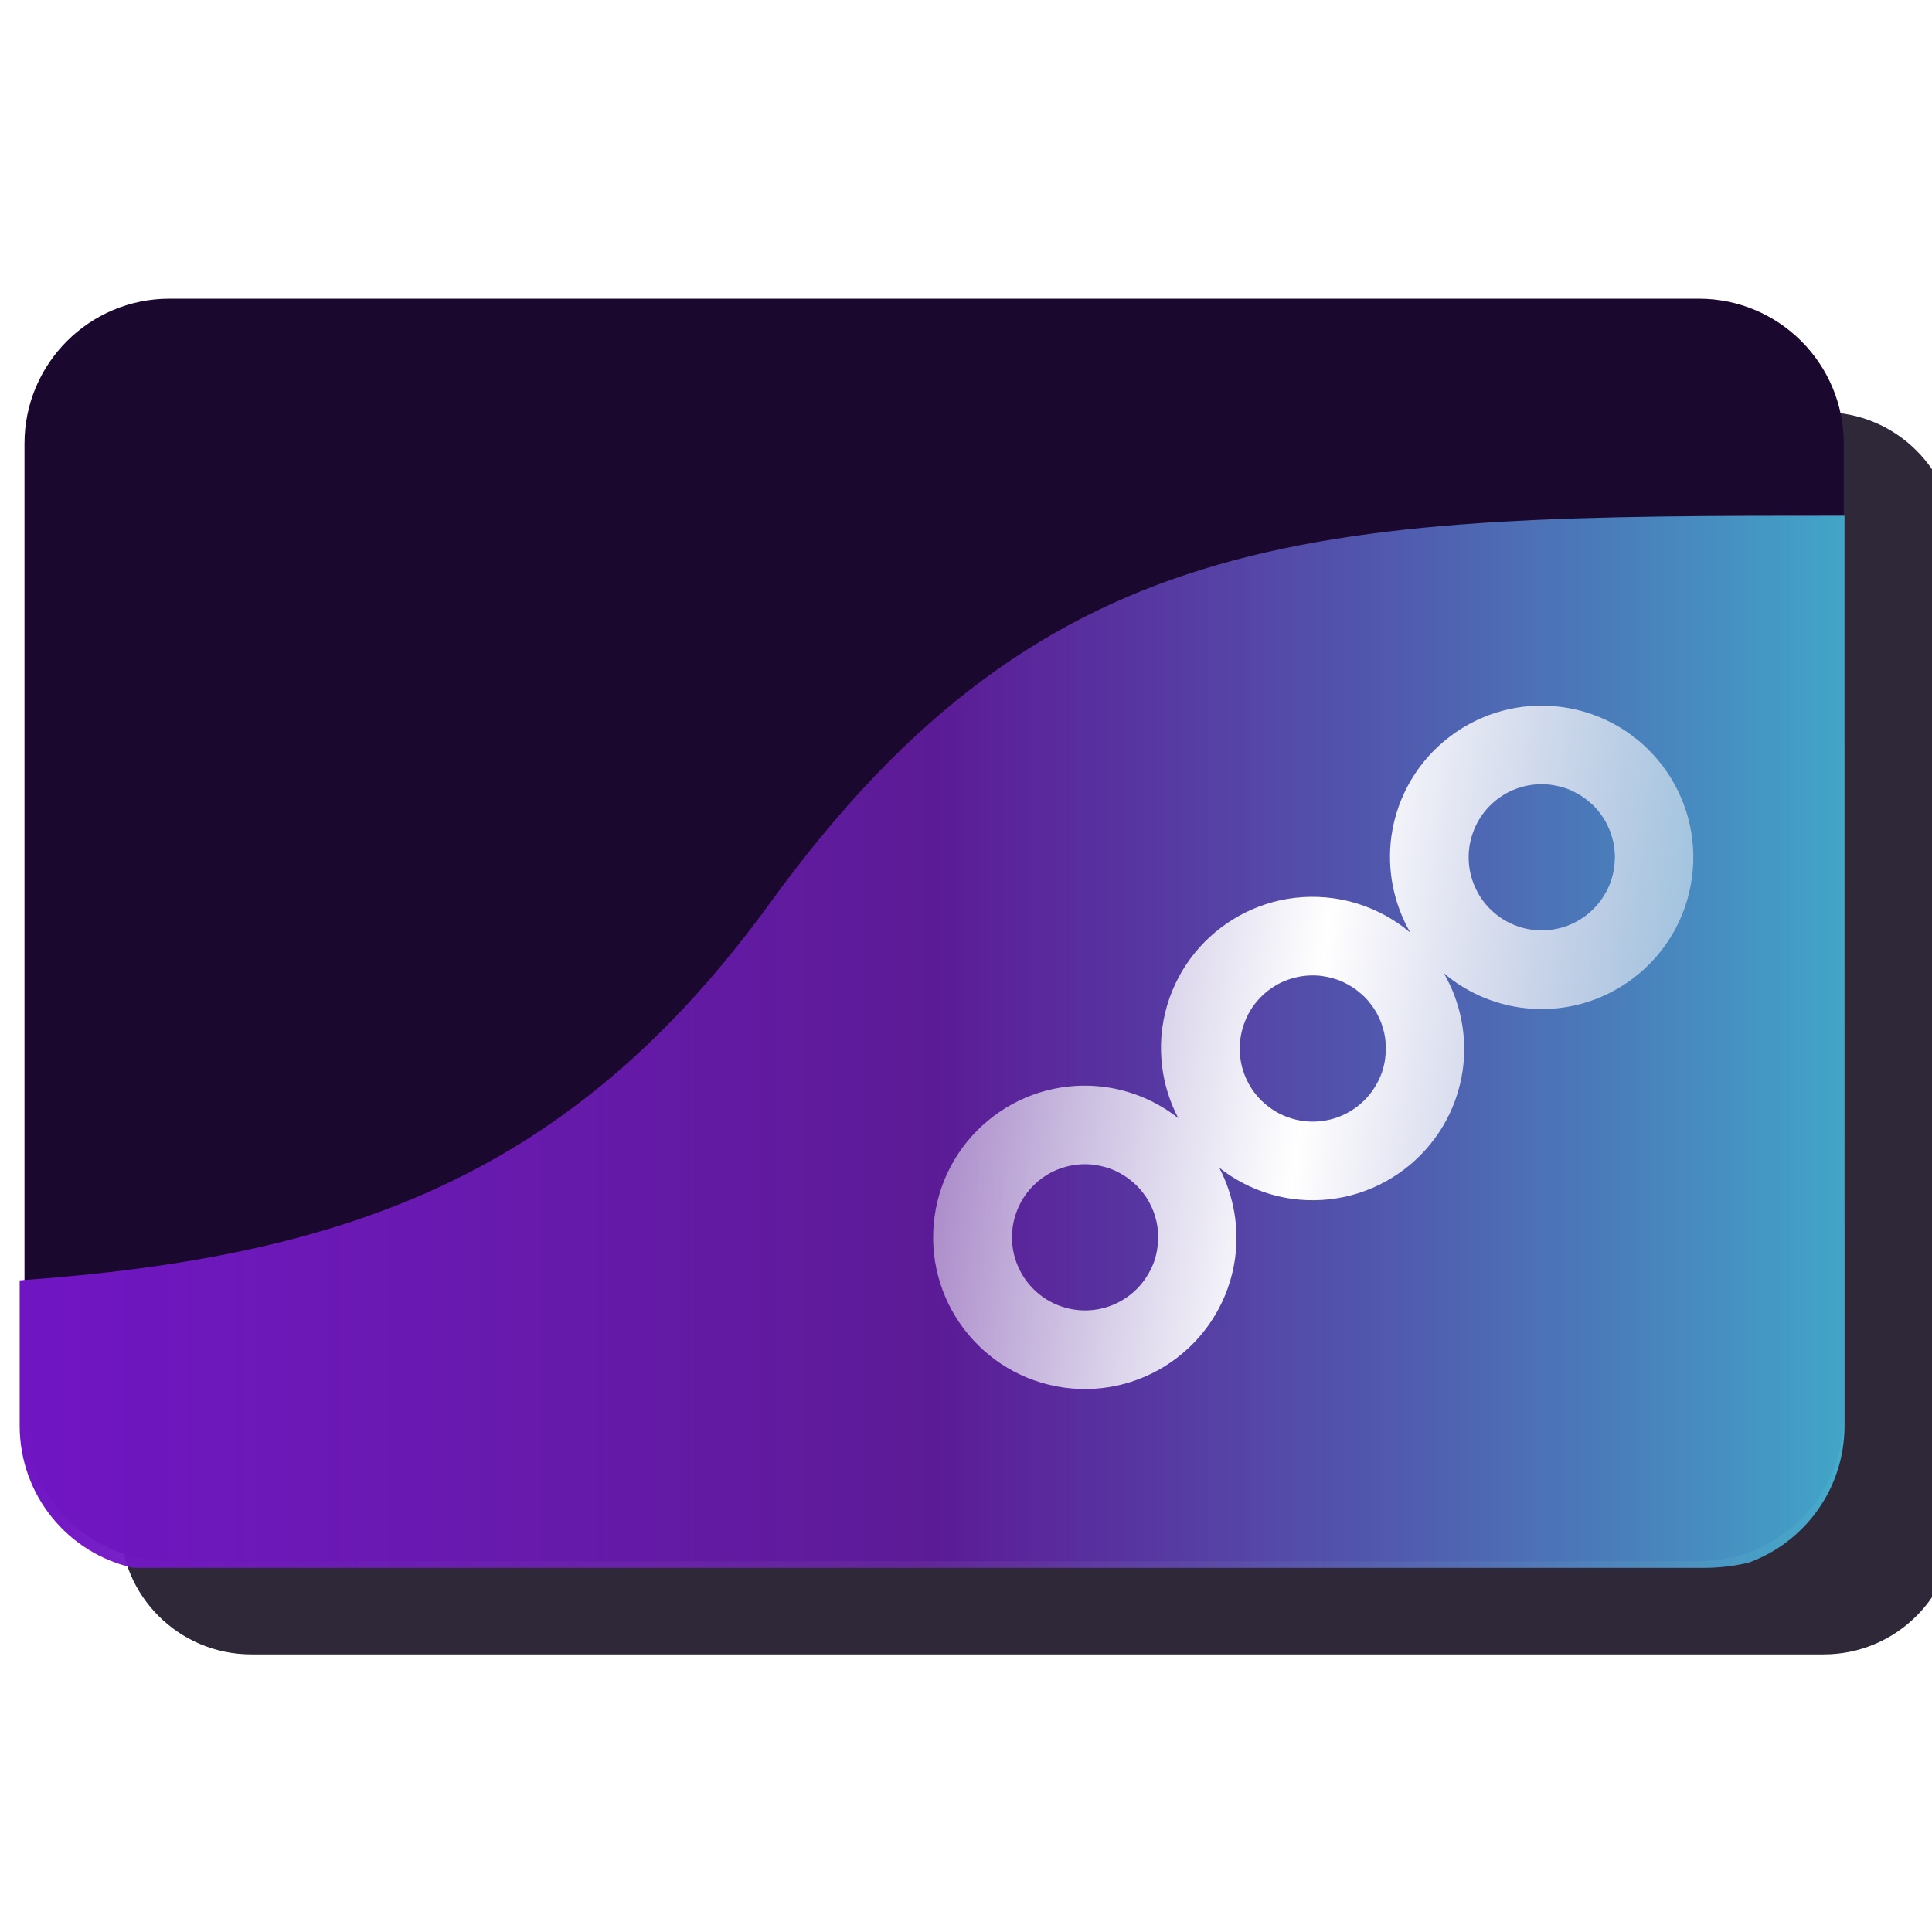
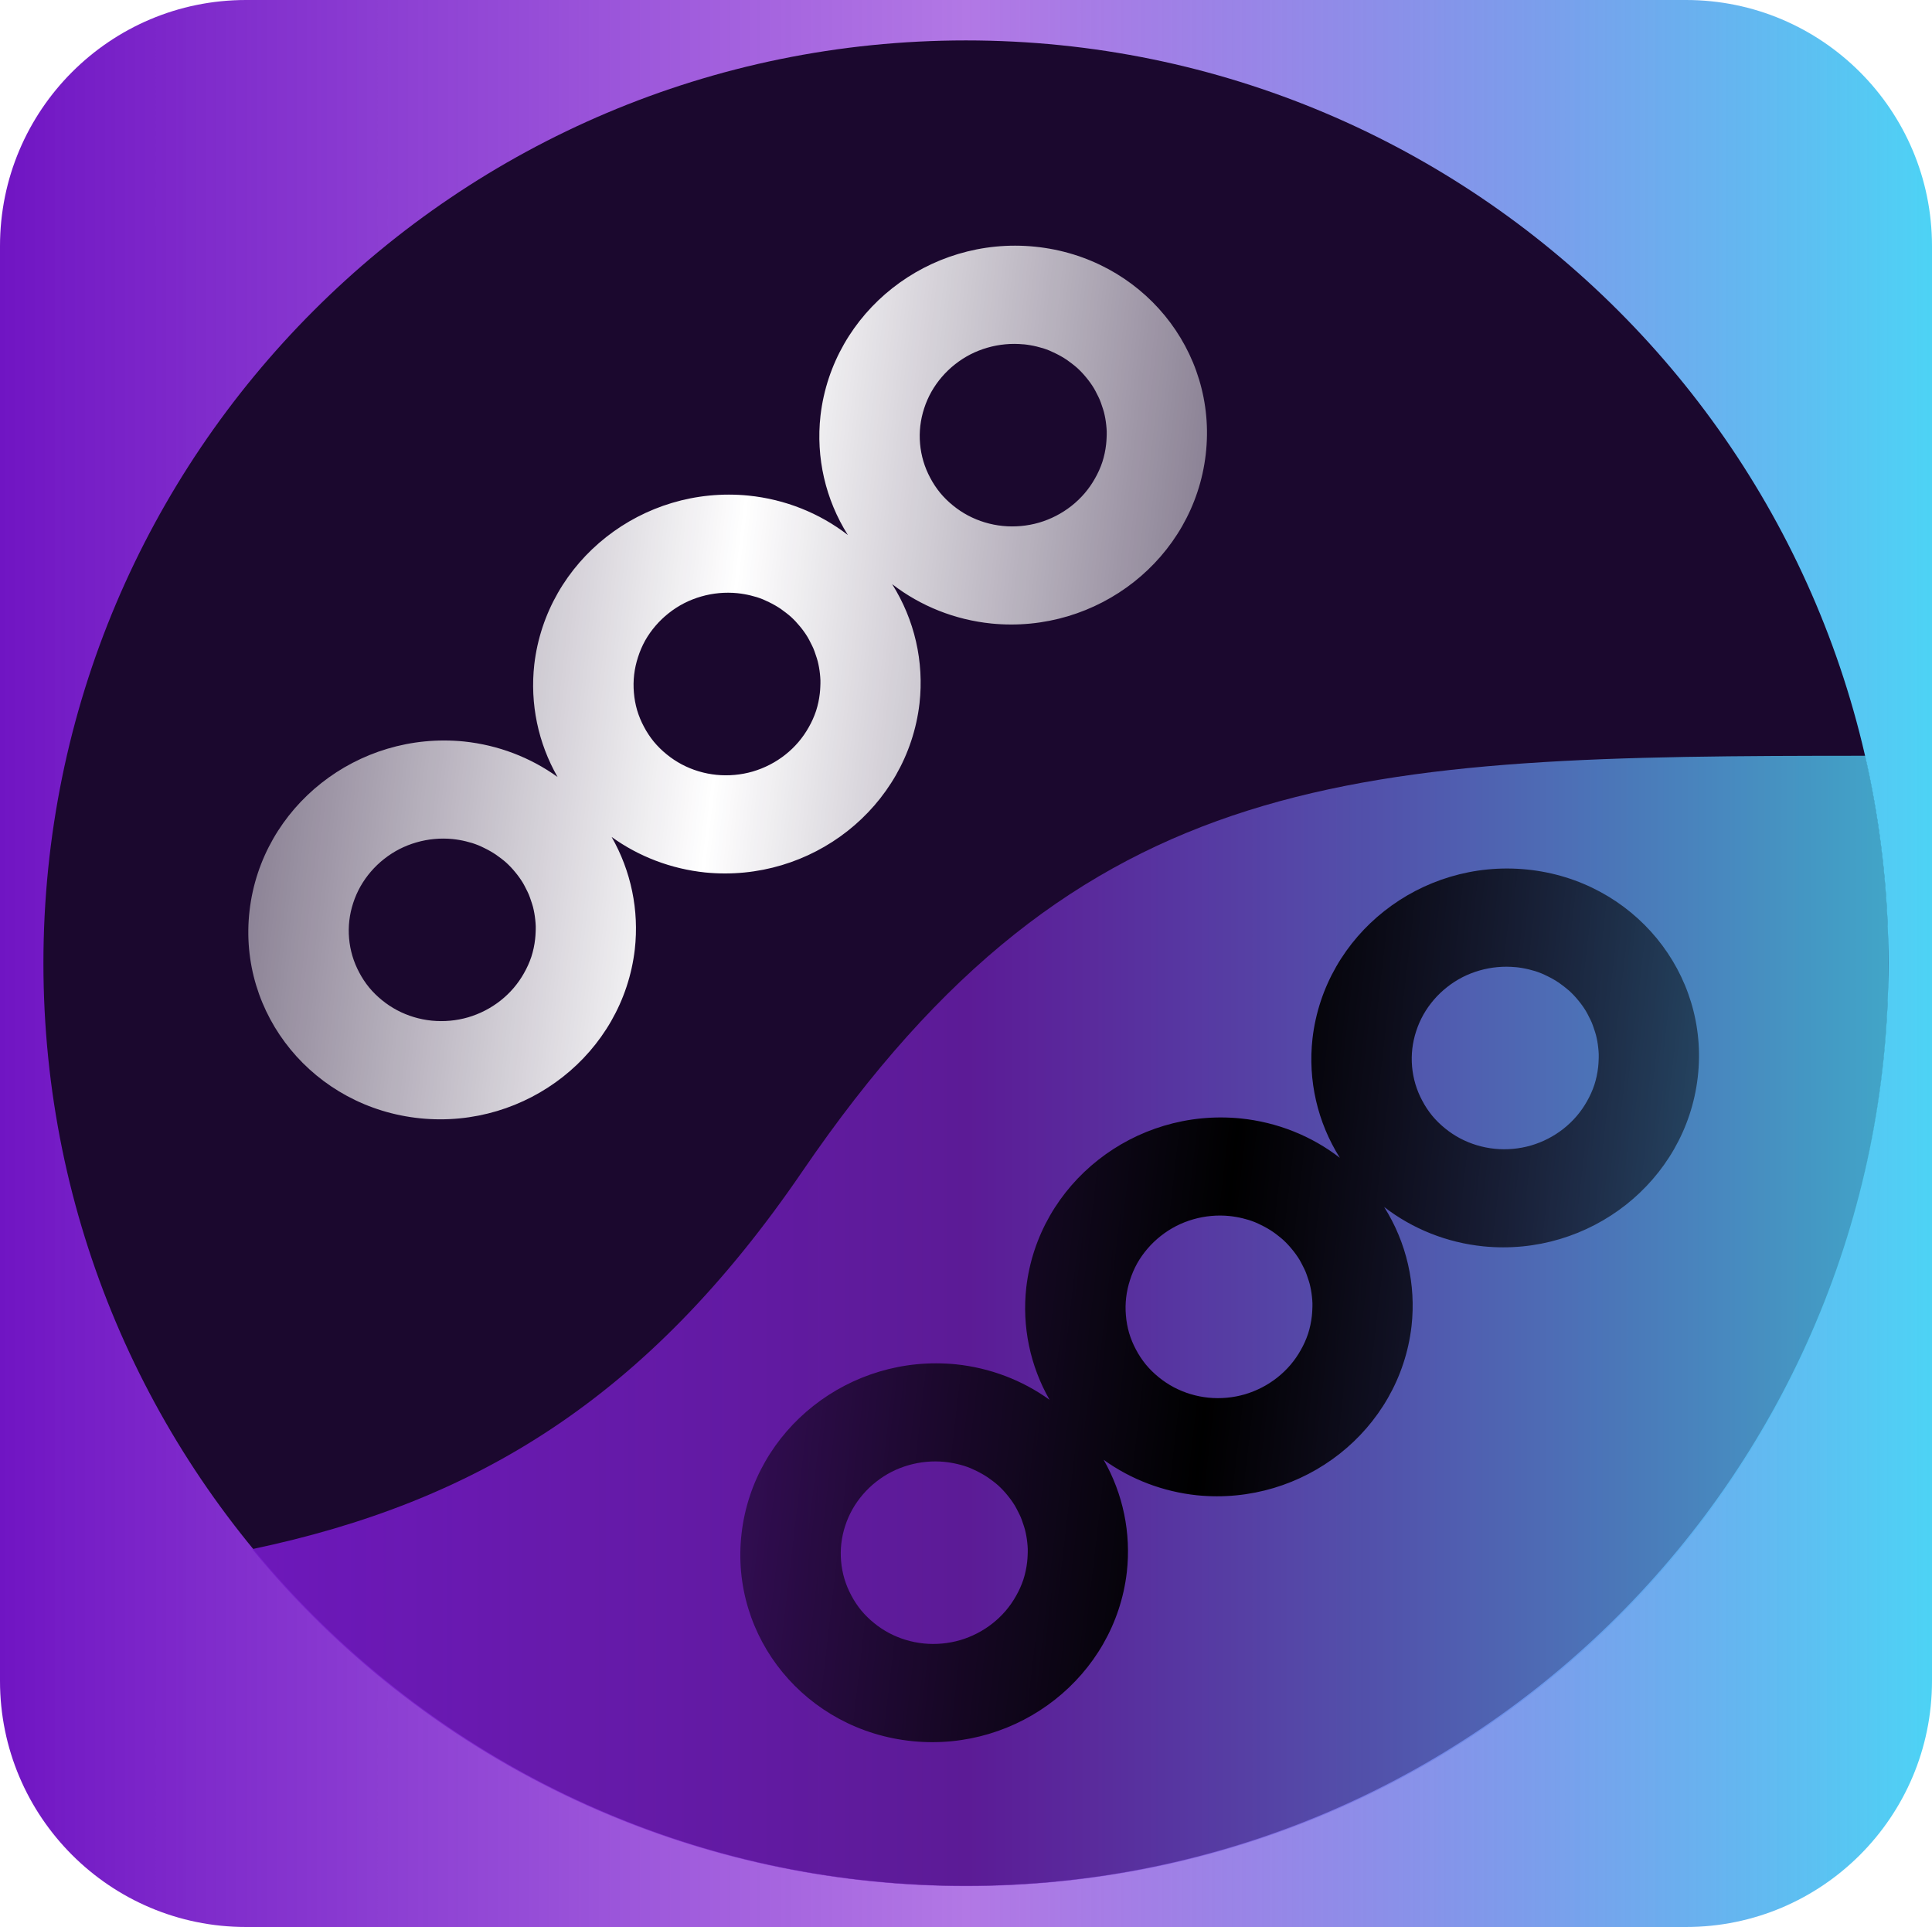
- <svg xmlns="http://www.w3.org/2000/svg" xmlns:xlink="http://www.w3.org/1999/xlink" height="40" viewBox="0 0 40 40" width="40" version="1.1" id="svg2633">
+ <svg xmlns="http://www.w3.org/2000/svg" xmlns:xlink="http://www.w3.org/1999/xlink" height="31.326" viewBox="0 0 31.414 31.326" width="31.414" version="1.1" id="svg2633">
  <defs id="defs2637">
+     <linearGradient id="linearGradient11">
+       <stop style="stop-color:#000000;stop-opacity:0.5;" offset="0" id="stop9" />
+       <stop style="stop-color:#000000;stop-opacity:1;" offset="0.497" id="stop10" />
+       <stop style="stop-color:#000000;stop-opacity:0.498;" offset="1" id="stop11" />
+     </linearGradient>
+     <linearGradient id="linearGradient4">
+       <stop style="stop-color:#7015c3;stop-opacity:1;" offset="0" id="stop4" />
+       <stop style="stop-color:#8326d5;stop-opacity:0.624;" offset="0.5" id="stop6" />
+       <stop style="stop-color:#4dd3f5;stop-opacity:1;" offset="1" id="stop5" />
+     </linearGradient>
    <linearGradient id="linearGradient20537">
      <stop style="stop-color:#ffffff;stop-opacity:0.5;" offset="0" id="stop20533" />
      <stop style="stop-color:#ffffff;stop-opacity:1;" offset="0.497" id="stop20541" />
      <stop style="stop-color:#ffffff;stop-opacity:0.498;" offset="1" id="stop20535" />
    </linearGradient>
    <linearGradient id="linearGradient20160">
      <stop style="stop-color:#7015c3;stop-opacity:1;" offset="0" id="stop20156" />
      <stop style="stop-color:#8326d5;stop-opacity:0.624;" offset="0.5" id="stop20164" />
      <stop style="stop-color:#4dd3f5;stop-opacity:0.774;" offset="1" id="stop20158" />
    </linearGradient>
-     <linearGradient xlink:href="#linearGradient20160" id="linearGradient20162" x1="87.796" y1="29.441" x2="125.577" y2="29.441" gradientUnits="userSpaceOnUse" gradientTransform="translate(-30.31471,-3.510933)" />
-     <linearGradient xlink:href="#linearGradient20537" id="linearGradient20539" x1="92.059" y1="52.183" x2="106.617" y2="52.183" gradientUnits="userSpaceOnUse" gradientTransform="rotate(7.943621,280.0298,-69.42904)" />
+     <linearGradient xlink:href="#linearGradient11" id="linearGradient3" gradientUnits="userSpaceOnUse" gradientTransform="matrix(0.9972522,0.100325,-0.1131384,0.9751956,-73.33012,-39.63461)" x1="92.059" y1="52.183" x2="106.617" y2="52.183" />
+     <linearGradient xlink:href="#linearGradient4" id="linearGradient5" x1="25.306" y1="62.125" x2="56.72" y2="62.125" gradientUnits="userSpaceOnUse" gradientTransform="translate(-25.30564,-46.46231)" />
+     <linearGradient xlink:href="#linearGradient20160" id="linearGradient2-2" gradientUnits="userSpaceOnUse" gradientTransform="matrix(0.7940453,0,0,0.8434722,-69.00931,-3.35842)" x1="87.796" y1="29.441" x2="125.577" y2="29.441" />
+     <linearGradient xlink:href="#linearGradient20537" id="linearGradient9" gradientUnits="userSpaceOnUse" gradientTransform="matrix(0.9972522,0.100325,-0.1131384,0.9751956,-81.33012,-49.75961)" x1="92.059" y1="52.183" x2="106.617" y2="52.183" />
  </defs>
  <linearGradient id="a" gradientUnits="userSpaceOnUse" x1="8" x2="120" y1="116" y2="116" gradientTransform="matrix(0.3447063,0,0,0.3455919,86.49549,2.035129)">
    <stop offset="0" stop-color="#1a5fb4" id="stop2592" />
    <stop offset="0.033" stop-color="#3584e4" id="stop2594" />
    <stop offset="0.071" stop-color="#1a5fb4" id="stop2596" />
    <stop offset="0.929" stop-color="#1a5fb4" id="stop2598" />
    <stop offset="0.964" stop-color="#3584e4" id="stop2600" />
    <stop offset="1" stop-color="#1a5fb4" id="stop2602" />
  </linearGradient>
-   <g id="g424" transform="translate(-57.07487,-4.35968)">
-     <path d="m 62.278,12.893 h 32.555 c 1.498,0 2.713,1.212 2.713,2.707 v 20.305 c 0,1.495 -1.215,2.707 -2.713,2.707 H 62.278 c -1.498,0 -2.713,-1.212 -2.713,-2.707 V 15.6 c 0,-1.495 1.215,-2.707 2.713,-2.707 z m 0,0" fill="url(#a)" id="path2617" style="fill:#2e2838;fill-opacity:1;stroke-width:0.339" />
-     <rect style="fill:#1b082e;fill-opacity:1" id="rect2751" width="37.666" height="26.14" x="57.582" y="10.544" rx="3" ry="3" />
-     <path id="rect2751-3" style="fill:url(#linearGradient20162);fill-opacity:1;stroke-width:1.005" d="m 95.263,15.037 c -10.7,-1.97e-4 -16.449,0.027 -22.238,8.008 -4.101,5.654 -8.764,7.34 -15.543,7.823 v 3.007 c 0,1.447 1.006,2.649 2.357,2.946 h 32.505 c 0.325,0 0.637,-0.038 0.933,-0.108 1.16,-0.419 1.987,-1.527 1.987,-2.838 z" />
-     <path id="path20336" style="fill:url(#linearGradient20539);fill-opacity:1" d="m 89.427,19 a 3.141,3.141 0 0 0 -3.545,2.676 3.141,3.141 0 0 0 0.392,1.993 3.141,3.141 0 0 0 -1.589,-0.711 3.141,3.141 0 0 0 -3.545,2.676 3.141,3.141 0 0 0 0.33,1.876 3.141,3.141 0 0 0 -1.5,-0.643 3.141,3.141 0 0 0 -3.545,2.676 3.141,3.141 0 0 0 2.676,3.545 3.141,3.141 0 0 0 3.545,-2.676 3.141,3.141 0 0 0 -0.328,-1.876 3.141,3.141 0 0 0 1.498,0.643 3.141,3.141 0 0 0 3.545,-2.676 3.141,3.141 0 0 0 -0.392,-1.993 3.141,3.141 0 0 0 1.589,0.711 3.141,3.141 0 0 0 3.545,-2.676 3.141,3.141 0 0 0 -2.676,-3.545 z m -0.225,1.611 a 1.514,1.514 0 0 1 0.108,0.019 1.514,1.514 0 0 1 0.105,0.026 1.514,1.514 0 0 1 0.102,0.032 1.514,1.514 0 0 1 0.101,0.042 1.514,1.514 0 0 1 0.096,0.049 1.514,1.514 0 0 1 0.093,0.054 1.514,1.514 0 0 1 0.09,0.062 1.514,1.514 0 0 1 0.083,0.067 1.514,1.514 0 0 1 0.081,0.072 1.514,1.514 0 0 1 0.074,0.079 1.514,1.514 0 0 1 0.067,0.084 1.514,1.514 0 0 1 0.063,0.088 1.514,1.514 0 0 1 0.056,0.093 1.514,1.514 0 0 1 0.048,0.097 1.514,1.514 0 0 1 0.043,0.099 1.514,1.514 0 0 1 0.033,0.103 1.514,1.514 0 0 1 0.029,0.105 1.514,1.514 0 0 1 0.019,0.105 1.514,1.514 0 0 1 0.012,0.108 1.514,1.514 0 0 1 0.005,0.107 1.514,1.514 0 0 1 -0.005,0.108 1.514,1.514 0 0 1 -0.011,0.109 1.514,1.514 0 0 1 -0.068,0.288 1.514,1.514 0 0 1 -0.126,0.268 1.514,1.514 0 0 1 -0.174,0.24 1.514,1.514 0 0 1 -0.219,0.202 1.514,1.514 0 0 1 -0.252,0.154 1.514,1.514 0 0 1 -0.279,0.103 1.514,1.514 0 0 1 -0.292,0.046 1.514,1.514 0 0 1 -0.298,-0.012 1.514,1.514 0 0 1 -0.288,-0.07 1.514,1.514 0 0 1 -0.269,-0.124 1.514,1.514 0 0 1 -0.24,-0.175 1.514,1.514 0 0 1 -0.202,-0.218 1.514,1.514 0 0 1 -0.154,-0.254 1.514,1.514 0 0 1 -0.103,-0.279 1.514,1.514 0 0 1 -0.046,-0.292 1.514,1.514 0 0 1 0.012,-0.296 1.514,1.514 0 0 1 0.07,-0.288 1.514,1.514 0 0 1 0.124,-0.271 1.514,1.514 0 0 1 0.175,-0.24 1.514,1.514 0 0 1 0.217,-0.2 1.514,1.514 0 0 1 0.254,-0.156 1.514,1.514 0 0 1 0.278,-0.101 1.514,1.514 0 0 1 0.292,-0.046 1.514,1.514 0 0 1 0.296,0.012 z m -4.741,3.959 a 1.514,1.514 0 0 1 0.108,0.019 1.514,1.514 0 0 1 0.105,0.026 1.514,1.514 0 0 1 0.102,0.032 1.514,1.514 0 0 1 0.101,0.042 1.514,1.514 0 0 1 0.096,0.049 1.514,1.514 0 0 1 0.093,0.054 1.514,1.514 0 0 1 0.09,0.062 1.514,1.514 0 0 1 0.083,0.067 1.514,1.514 0 0 1 0.081,0.072 1.514,1.514 0 0 1 0.074,0.079 1.514,1.514 0 0 1 0.067,0.084 1.514,1.514 0 0 1 0.063,0.088 1.514,1.514 0 0 1 0.056,0.093 1.514,1.514 0 0 1 0.048,0.097 1.514,1.514 0 0 1 0.043,0.099 1.514,1.514 0 0 1 0.033,0.103 1.514,1.514 0 0 1 0.029,0.105 1.514,1.514 0 0 1 0.019,0.105 1.514,1.514 0 0 1 0.012,0.108 1.514,1.514 0 0 1 0.005,0.107 1.514,1.514 0 0 1 -0.005,0.108 1.514,1.514 0 0 1 -0.011,0.109 1.514,1.514 0 0 1 -0.068,0.288 1.514,1.514 0 0 1 -0.126,0.268 1.514,1.514 0 0 1 -0.174,0.24 1.514,1.514 0 0 1 -0.219,0.202 1.514,1.514 0 0 1 -0.252,0.154 1.514,1.514 0 0 1 -0.279,0.103 1.514,1.514 0 0 1 -0.292,0.046 1.514,1.514 0 0 1 -0.298,-0.012 1.514,1.514 0 0 1 -0.288,-0.07 1.514,1.514 0 0 1 -0.269,-0.124 1.514,1.514 0 0 1 -0.24,-0.175 1.514,1.514 0 0 1 -0.202,-0.218 1.514,1.514 0 0 1 -0.154,-0.254 1.514,1.514 0 0 1 -0.103,-0.279 1.514,1.514 0 0 1 -0.044,-0.292 1.514,1.514 0 0 1 0.012,-0.296 1.514,1.514 0 0 1 0.07,-0.288 1.514,1.514 0 0 1 0.123,-0.271 1.514,1.514 0 0 1 0.175,-0.24 1.514,1.514 0 0 1 0.217,-0.2 1.514,1.514 0 0 1 0.254,-0.156 1.514,1.514 0 0 1 0.278,-0.101 1.514,1.514 0 0 1 0.292,-0.046 1.514,1.514 0 0 1 0.296,0.012 z m -4.714,3.909 a 1.514,1.514 0 0 1 0.108,0.019 1.514,1.514 0 0 1 0.105,0.026 1.514,1.514 0 0 1 0.102,0.032 1.514,1.514 0 0 1 0.101,0.042 1.514,1.514 0 0 1 0.096,0.049 1.514,1.514 0 0 1 0.093,0.054 1.514,1.514 0 0 1 0.09,0.062 1.514,1.514 0 0 1 0.083,0.067 1.514,1.514 0 0 1 0.081,0.072 1.514,1.514 0 0 1 0.074,0.079 1.514,1.514 0 0 1 0.067,0.084 1.514,1.514 0 0 1 0.063,0.088 1.514,1.514 0 0 1 0.056,0.093 1.514,1.514 0 0 1 0.048,0.097 1.514,1.514 0 0 1 0.043,0.099 1.514,1.514 0 0 1 0.033,0.103 1.514,1.514 0 0 1 0.029,0.105 1.514,1.514 0 0 1 0.019,0.105 1.514,1.514 0 0 1 0.012,0.108 1.514,1.514 0 0 1 0.005,0.107 1.514,1.514 0 0 1 -0.005,0.108 1.514,1.514 0 0 1 -0.011,0.109 1.514,1.514 0 0 1 -0.068,0.288 1.514,1.514 0 0 1 -0.126,0.268 1.514,1.514 0 0 1 -0.174,0.24 1.514,1.514 0 0 1 -0.219,0.202 1.514,1.514 0 0 1 -0.252,0.154 1.514,1.514 0 0 1 -0.279,0.103 1.514,1.514 0 0 1 -0.292,0.046 1.514,1.514 0 0 1 -0.298,-0.012 1.514,1.514 0 0 1 -0.288,-0.07 1.514,1.514 0 0 1 -0.269,-0.124 1.514,1.514 0 0 1 -0.24,-0.175 1.514,1.514 0 0 1 -0.202,-0.218 1.514,1.514 0 0 1 -0.154,-0.254 1.514,1.514 0 0 1 -0.103,-0.279 1.514,1.514 0 0 1 -0.046,-0.292 1.514,1.514 0 0 1 0.012,-0.296 1.514,1.514 0 0 1 0.07,-0.288 1.514,1.514 0 0 1 0.124,-0.271 1.514,1.514 0 0 1 0.175,-0.24 1.514,1.514 0 0 1 0.217,-0.2 1.514,1.514 0 0 1 0.254,-0.156 1.514,1.514 0 0 1 0.278,-0.101 1.514,1.514 0 0 1 0.292,-0.046 1.514,1.514 0 0 1 0.296,0.012 z" />
-   </g>
+   <rect style="fill:url(#linearGradient5);stroke-width:1;stroke-dasharray:none" id="rect2751-2-5-2" width="31.414" height="31.326" x="-2.5225845e-07" y="6.8041295e-08" rx="4" ry="4" />
+   <rect style="fill:#1b082e;fill-opacity:1;stroke-width:1;stroke-dasharray:none;paint-order:markers fill stroke" id="rect2751-2" width="30" height="30" x="0.706" y="0.657" rx="60" ry="60" />
+   <path id="rect2751-3-9-0-9" style="fill:url(#linearGradient2-2);fill-opacity:1;stroke-width:1;stroke-dasharray:none" d="m 30.331,12.286 c -8.257,0.002 -12.755,0.121 -17.283,6.754 -2.523,3.695 -5.315,5.381 -8.947,6.143 2.747,3.349 6.921,5.479 11.609,5.479 8.194,0 14.813,-6.504 14.996,-14.652 V 15.314 c -0.023,-1.039 -0.152,-2.052 -0.375,-3.027 z" />
+   <path id="path20336-1-6" style="fill:url(#linearGradient3);fill-opacity:1;stroke-width:1;stroke-dasharray:none" d="m 24.828,14.135 a 3.075,3.156 78.012 0 0 -3.487,2.748 3.075,3.156 78.012 0 0 0.445,1.939 3.075,3.156 78.012 0 0 -1.612,-0.64 3.075,3.156 78.012 0 0 -3.487,2.748 3.075,3.156 78.012 0 0 0.379,1.826 3.075,3.156 78.012 0 0 -1.521,-0.577 3.075,3.156 78.012 0 0 -3.487,2.748 3.075,3.156 78.012 0 0 2.777,3.378 3.075,3.156 78.012 0 0 3.487,-2.748 3.075,3.156 78.012 0 0 -0.377,-1.826 3.075,3.156 78.012 0 0 1.519,0.577 3.075,3.156 78.012 0 0 3.487,-2.748 3.075,3.156 78.012 0 0 -0.445,-1.939 3.075,3.156 78.012 0 0 1.612,0.64 3.075,3.156 78.012 0 0 3.487,-2.748 3.075,3.156 78.012 0 0 -2.777,-3.378 z m -0.184,1.587 a 1.482,1.521 78.012 0 1 0.109,0.015 1.482,1.521 78.012 0 1 0.106,0.022 1.482,1.521 78.012 0 1 0.103,0.028 1.482,1.521 78.012 0 1 0.102,0.037 1.482,1.521 78.012 0 1 0.097,0.045 1.482,1.521 78.012 0 1 0.095,0.05 1.482,1.521 78.012 0 1 0.092,0.057 1.482,1.521 78.012 0 1 0.085,0.063 1.482,1.521 78.012 0 1 0.083,0.068 1.482,1.521 78.012 0 1 0.076,0.075 1.482,1.521 78.012 0 1 0.07,0.08 1.482,1.521 78.012 0 1 0.065,0.084 1.482,1.521 78.012 0 1 0.059,0.089 1.482,1.521 78.012 0 1 0.05,0.094 1.482,1.521 78.012 0 1 0.046,0.095 1.482,1.521 78.012 0 1 0.036,0.1 1.482,1.521 78.012 0 1 0.032,0.101 1.482,1.521 78.012 0 1 0.022,0.102 1.482,1.521 78.012 0 1 0.015,0.106 1.482,1.521 78.012 0 1 0.008,0.105 1.482,1.521 78.012 0 1 -0.002,0.106 1.482,1.521 78.012 0 1 -0.008,0.107 1.482,1.521 78.012 0 1 -0.061,0.285 1.482,1.521 78.012 0 1 -0.12,0.267 1.482,1.521 78.012 0 1 -0.168,0.241 1.482,1.521 78.012 0 1 -0.215,0.206 1.482,1.521 78.012 0 1 -0.249,0.16 1.482,1.521 78.012 0 1 -0.277,0.111 1.482,1.521 78.012 0 1 -0.292,0.055 1.482,1.521 78.012 0 1 -0.299,-0.001 1.482,1.521 78.012 0 1 -0.291,-0.058 1.482,1.521 78.012 0 1 -0.273,-0.112 1.482,1.521 78.012 0 1 -0.245,-0.163 1.482,1.521 78.012 0 1 -0.209,-0.206 1.482,1.521 78.012 0 1 -0.161,-0.244 1.482,1.521 78.012 0 1 -0.111,-0.269 1.482,1.521 78.012 0 1 -0.054,-0.285 1.482,1.521 78.012 0 1 0.004,-0.291 1.482,1.521 78.012 0 1 0.063,-0.285 1.482,1.521 78.012 0 1 0.118,-0.269 1.482,1.521 78.012 0 1 0.17,-0.241 1.482,1.521 78.012 0 1 0.213,-0.204 1.482,1.521 78.012 0 1 0.251,-0.162 1.482,1.521 78.012 0 1 0.277,-0.109 1.482,1.521 78.012 0 1 0.292,-0.055 1.482,1.521 78.012 0 1 0.297,9.76e-4 z m -4.655,4.046 a 1.482,1.521 78.012 0 1 0.109,0.015 1.482,1.521 78.012 0 1 0.106,0.022 1.482,1.521 78.012 0 1 0.103,0.028 1.482,1.521 78.012 0 1 0.102,0.037 1.482,1.521 78.012 0 1 0.097,0.045 1.482,1.521 78.012 0 1 0.095,0.05 1.482,1.521 78.012 0 1 0.092,0.057 1.482,1.521 78.012 0 1 0.085,0.063 1.482,1.521 78.012 0 1 0.083,0.068 1.482,1.521 78.012 0 1 0.076,0.075 1.482,1.521 78.012 0 1 0.07,0.08 1.482,1.521 78.012 0 1 0.065,0.084 1.482,1.521 78.012 0 1 0.059,0.089 1.482,1.521 78.012 0 1 0.05,0.094 1.482,1.521 78.012 0 1 0.046,0.095 1.482,1.521 78.012 0 1 0.036,0.1 1.482,1.521 78.012 0 1 0.032,0.101 1.482,1.521 78.012 0 1 0.022,0.102 1.482,1.521 78.012 0 1 0.015,0.106 1.482,1.521 78.012 0 1 0.008,0.105 1.482,1.521 78.012 0 1 -0.002,0.106 1.482,1.521 78.012 0 1 -0.008,0.107 1.482,1.521 78.012 0 1 -0.061,0.285 1.482,1.521 78.012 0 1 -0.12,0.267 1.482,1.521 78.012 0 1 -0.168,0.241 1.482,1.521 78.012 0 1 -0.215,0.206 1.482,1.521 78.012 0 1 -0.249,0.16 1.482,1.521 78.012 0 1 -0.277,0.111 1.482,1.521 78.012 0 1 -0.292,0.055 1.482,1.521 78.012 0 1 -0.299,-0.001 1.482,1.521 78.012 0 1 -0.291,-0.058 1.482,1.521 78.012 0 1 -0.273,-0.112 1.482,1.521 78.012 0 1 -0.245,-0.163 1.482,1.521 78.012 0 1 -0.209,-0.206 1.482,1.521 78.012 0 1 -0.161,-0.244 1.482,1.521 78.012 0 1 -0.111,-0.269 1.482,1.521 78.012 0 1 -0.052,-0.285 1.482,1.521 78.012 0 1 0.004,-0.291 1.482,1.521 78.012 0 1 0.063,-0.285 1.482,1.521 78.012 0 1 0.116,-0.27 1.482,1.521 78.012 0 1 0.17,-0.241 1.482,1.521 78.012 0 1 0.213,-0.204 1.482,1.521 78.012 0 1 0.251,-0.162 1.482,1.521 78.012 0 1 0.277,-0.109 1.482,1.521 78.012 0 1 0.292,-0.055 1.482,1.521 78.012 0 1 0.297,9.75e-4 z m -4.629,3.997 a 1.482,1.521 78.012 0 1 0.109,0.015 1.482,1.521 78.012 0 1 0.106,0.022 1.482,1.521 78.012 0 1 0.103,0.028 1.482,1.521 78.012 0 1 0.102,0.037 1.482,1.521 78.012 0 1 0.097,0.045 1.482,1.521 78.012 0 1 0.095,0.05 1.482,1.521 78.012 0 1 0.092,0.057 1.482,1.521 78.012 0 1 0.085,0.062 1.482,1.521 78.012 0 1 0.083,0.068 1.482,1.521 78.012 0 1 0.076,0.075 1.482,1.521 78.012 0 1 0.07,0.08 1.482,1.521 78.012 0 1 0.065,0.084 1.482,1.521 78.012 0 1 0.059,0.089 1.482,1.521 78.012 0 1 0.05,0.094 1.482,1.521 78.012 0 1 0.046,0.095 1.482,1.521 78.012 0 1 0.036,0.1 1.482,1.521 78.012 0 1 0.032,0.101 1.482,1.521 78.012 0 1 0.022,0.102 1.482,1.521 78.012 0 1 0.015,0.106 1.482,1.521 78.012 0 1 0.008,0.105 1.482,1.521 78.012 0 1 -0.002,0.106 1.482,1.521 78.012 0 1 -0.008,0.107 1.482,1.521 78.012 0 1 -0.061,0.285 1.482,1.521 78.012 0 1 -0.12,0.267 1.482,1.521 78.012 0 1 -0.168,0.241 1.482,1.521 78.012 0 1 -0.215,0.206 1.482,1.521 78.012 0 1 -0.249,0.16 1.482,1.521 78.012 0 1 -0.277,0.111 1.482,1.521 78.012 0 1 -0.292,0.055 1.482,1.521 78.012 0 1 -0.299,-0.001 1.482,1.521 78.012 0 1 -0.291,-0.058 1.482,1.521 78.012 0 1 -0.273,-0.112 1.482,1.521 78.012 0 1 -0.245,-0.163 1.482,1.521 78.012 0 1 -0.209,-0.206 1.482,1.521 78.012 0 1 -0.161,-0.244 1.482,1.521 78.012 0 1 -0.111,-0.269 1.482,1.521 78.012 0 1 -0.054,-0.285 1.482,1.521 78.012 0 1 0.004,-0.291 1.482,1.521 78.012 0 1 0.063,-0.285 1.482,1.521 78.012 0 1 0.118,-0.269 1.482,1.521 78.012 0 1 0.17,-0.241 1.482,1.521 78.012 0 1 0.213,-0.204 1.482,1.521 78.012 0 1 0.251,-0.162 1.482,1.521 78.012 0 1 0.277,-0.109 1.482,1.521 78.012 0 1 0.292,-0.055 1.482,1.521 78.012 0 1 0.297,9.76e-4 z" />
+   <path id="path20336-1-6-4" style="fill:url(#linearGradient9);fill-opacity:1;stroke-width:1;stroke-dasharray:none" d="m 16.828,4.01 a 3.075,3.156 78.012 0 0 -3.487,2.748 3.075,3.156 78.012 0 0 0.445,1.939 3.075,3.156 78.012 0 0 -1.612,-0.64 3.075,3.156 78.012 0 0 -3.487,2.748 3.075,3.156 78.012 0 0 0.379,1.826 3.075,3.156 78.012 0 0 -1.521,-0.577 3.075,3.156 78.012 0 0 -3.487,2.748 3.075,3.156 78.012 0 0 2.777,3.378 3.075,3.156 78.012 0 0 3.487,-2.748 3.075,3.156 78.012 0 0 -0.377,-1.826 3.075,3.156 78.012 0 0 1.519,0.577 3.075,3.156 78.012 0 0 3.487,-2.748 3.075,3.156 78.012 0 0 -0.445,-1.939 3.075,3.156 78.012 0 0 1.612,0.64 3.075,3.156 78.012 0 0 3.487,-2.748 3.075,3.156 78.012 0 0 -2.777,-3.378 z m -0.184,1.587 a 1.482,1.521 78.012 0 1 0.109,0.015 1.482,1.521 78.012 0 1 0.106,0.022 1.482,1.521 78.012 0 1 0.103,0.028 1.482,1.521 78.012 0 1 0.102,0.037 1.482,1.521 78.012 0 1 0.097,0.045 1.482,1.521 78.012 0 1 0.095,0.05 1.482,1.521 78.012 0 1 0.092,0.057 1.482,1.521 78.012 0 1 0.085,0.063 1.482,1.521 78.012 0 1 0.083,0.068 1.482,1.521 78.012 0 1 0.076,0.075 1.482,1.521 78.012 0 1 0.07,0.08 1.482,1.521 78.012 0 1 0.065,0.084 1.482,1.521 78.012 0 1 0.059,0.089 1.482,1.521 78.012 0 1 0.05,0.094 1.482,1.521 78.012 0 1 0.046,0.095 1.482,1.521 78.012 0 1 0.036,0.1 1.482,1.521 78.012 0 1 0.032,0.101 1.482,1.521 78.012 0 1 0.022,0.102 1.482,1.521 78.012 0 1 0.015,0.106 1.482,1.521 78.012 0 1 0.008,0.105 1.482,1.521 78.012 0 1 -0.002,0.106 1.482,1.521 78.012 0 1 -0.008,0.107 1.482,1.521 78.012 0 1 -0.061,0.285 1.482,1.521 78.012 0 1 -0.12,0.267 1.482,1.521 78.012 0 1 -0.168,0.241 1.482,1.521 78.012 0 1 -0.215,0.206 1.482,1.521 78.012 0 1 -0.249,0.16 1.482,1.521 78.012 0 1 -0.277,0.111 1.482,1.521 78.012 0 1 -0.292,0.055 1.482,1.521 78.012 0 1 -0.299,-0.001 1.482,1.521 78.012 0 1 -0.291,-0.058 1.482,1.521 78.012 0 1 -0.273,-0.112 1.482,1.521 78.012 0 1 -0.245,-0.163 1.482,1.521 78.012 0 1 -0.209,-0.206 1.482,1.521 78.012 0 1 -0.161,-0.244 1.482,1.521 78.012 0 1 -0.111,-0.269 1.482,1.521 78.012 0 1 -0.054,-0.285 1.482,1.521 78.012 0 1 0.004,-0.291 1.482,1.521 78.012 0 1 0.063,-0.285 1.482,1.521 78.012 0 1 0.118,-0.269 1.482,1.521 78.012 0 1 0.17,-0.241 1.482,1.521 78.012 0 1 0.213,-0.204 1.482,1.521 78.012 0 1 0.251,-0.162 1.482,1.521 78.012 0 1 0.277,-0.109 1.482,1.521 78.012 0 1 0.292,-0.055 1.482,1.521 78.012 0 1 0.297,9.76e-4 z m -4.655,4.046 a 1.482,1.521 78.012 0 1 0.109,0.015 1.482,1.521 78.012 0 1 0.106,0.022 1.482,1.521 78.012 0 1 0.103,0.028 1.482,1.521 78.012 0 1 0.102,0.037 1.482,1.521 78.012 0 1 0.097,0.045 1.482,1.521 78.012 0 1 0.095,0.05 1.482,1.521 78.012 0 1 0.092,0.057 1.482,1.521 78.012 0 1 0.085,0.063 1.482,1.521 78.012 0 1 0.083,0.068 1.482,1.521 78.012 0 1 0.076,0.075 1.482,1.521 78.012 0 1 0.07,0.08 1.482,1.521 78.012 0 1 0.065,0.084 1.482,1.521 78.012 0 1 0.059,0.089 1.482,1.521 78.012 0 1 0.05,0.094 1.482,1.521 78.012 0 1 0.046,0.095 1.482,1.521 78.012 0 1 0.036,0.1 1.482,1.521 78.012 0 1 0.032,0.101 1.482,1.521 78.012 0 1 0.022,0.102 1.482,1.521 78.012 0 1 0.015,0.106 1.482,1.521 78.012 0 1 0.008,0.105 1.482,1.521 78.012 0 1 -0.002,0.106 1.482,1.521 78.012 0 1 -0.008,0.107 1.482,1.521 78.012 0 1 -0.061,0.285 1.482,1.521 78.012 0 1 -0.12,0.267 1.482,1.521 78.012 0 1 -0.168,0.241 1.482,1.521 78.012 0 1 -0.215,0.206 1.482,1.521 78.012 0 1 -0.249,0.16 1.482,1.521 78.012 0 1 -0.277,0.111 1.482,1.521 78.012 0 1 -0.292,0.055 1.482,1.521 78.012 0 1 -0.299,-0.001 1.482,1.521 78.012 0 1 -0.291,-0.058 1.482,1.521 78.012 0 1 -0.273,-0.112 1.482,1.521 78.012 0 1 -0.245,-0.163 1.482,1.521 78.012 0 1 -0.209,-0.206 1.482,1.521 78.012 0 1 -0.161,-0.244 1.482,1.521 78.012 0 1 -0.111,-0.269 1.482,1.521 78.012 0 1 -0.052,-0.285 1.482,1.521 78.012 0 1 0.004,-0.291 1.482,1.521 78.012 0 1 0.063,-0.285 1.482,1.521 78.012 0 1 0.116,-0.27 1.482,1.521 78.012 0 1 0.17,-0.241 1.482,1.521 78.012 0 1 0.213,-0.204 1.482,1.521 78.012 0 1 0.251,-0.162 1.482,1.521 78.012 0 1 0.277,-0.109 1.482,1.521 78.012 0 1 0.292,-0.055 1.482,1.521 78.012 0 1 0.297,9.75e-4 z M 7.36,13.64 a 1.482,1.521 78.012 0 1 0.109,0.015 1.482,1.521 78.012 0 1 0.106,0.022 1.482,1.521 78.012 0 1 0.103,0.028 1.482,1.521 78.012 0 1 0.102,0.037 1.482,1.521 78.012 0 1 0.097,0.045 1.482,1.521 78.012 0 1 0.095,0.05 1.482,1.521 78.012 0 1 0.092,0.057 1.482,1.521 78.012 0 1 0.085,0.062 1.482,1.521 78.012 0 1 0.083,0.068 1.482,1.521 78.012 0 1 0.076,0.075 1.482,1.521 78.012 0 1 0.07,0.08 1.482,1.521 78.012 0 1 0.065,0.084 1.482,1.521 78.012 0 1 0.059,0.089 1.482,1.521 78.012 0 1 0.05,0.094 1.482,1.521 78.012 0 1 0.046,0.095 1.482,1.521 78.012 0 1 0.036,0.1 1.482,1.521 78.012 0 1 0.032,0.101 1.482,1.521 78.012 0 1 0.022,0.102 1.482,1.521 78.012 0 1 0.015,0.106 1.482,1.521 78.012 0 1 0.008,0.105 1.482,1.521 78.012 0 1 -0.002,0.106 1.482,1.521 78.012 0 1 -0.008,0.107 1.482,1.521 78.012 0 1 -0.061,0.285 1.482,1.521 78.012 0 1 -0.12,0.267 1.482,1.521 78.012 0 1 -0.168,0.241 1.482,1.521 78.012 0 1 -0.215,0.206 1.482,1.521 78.012 0 1 -0.249,0.16 1.482,1.521 78.012 0 1 -0.277,0.111 1.482,1.521 78.012 0 1 -0.292,0.055 1.482,1.521 78.012 0 1 -0.299,-0.001 1.482,1.521 78.012 0 1 -0.291,-0.058 1.482,1.521 78.012 0 1 -0.273,-0.112 1.482,1.521 78.012 0 1 -0.245,-0.163 1.482,1.521 78.012 0 1 -0.209,-0.206 1.482,1.521 78.012 0 1 -0.161,-0.244 1.482,1.521 78.012 0 1 -0.111,-0.269 1.482,1.521 78.012 0 1 -0.054,-0.285 1.482,1.521 78.012 0 1 0.004,-0.291 1.482,1.521 78.012 0 1 0.063,-0.285 1.482,1.521 78.012 0 1 0.118,-0.269 1.482,1.521 78.012 0 1 0.17,-0.241 1.482,1.521 78.012 0 1 0.213,-0.204 1.482,1.521 78.012 0 1 0.251,-0.162 1.482,1.521 78.012 0 1 0.277,-0.109 1.482,1.521 78.012 0 1 0.292,-0.055 1.482,1.521 78.012 0 1 0.297,9.76e-4 z" />
</svg>
